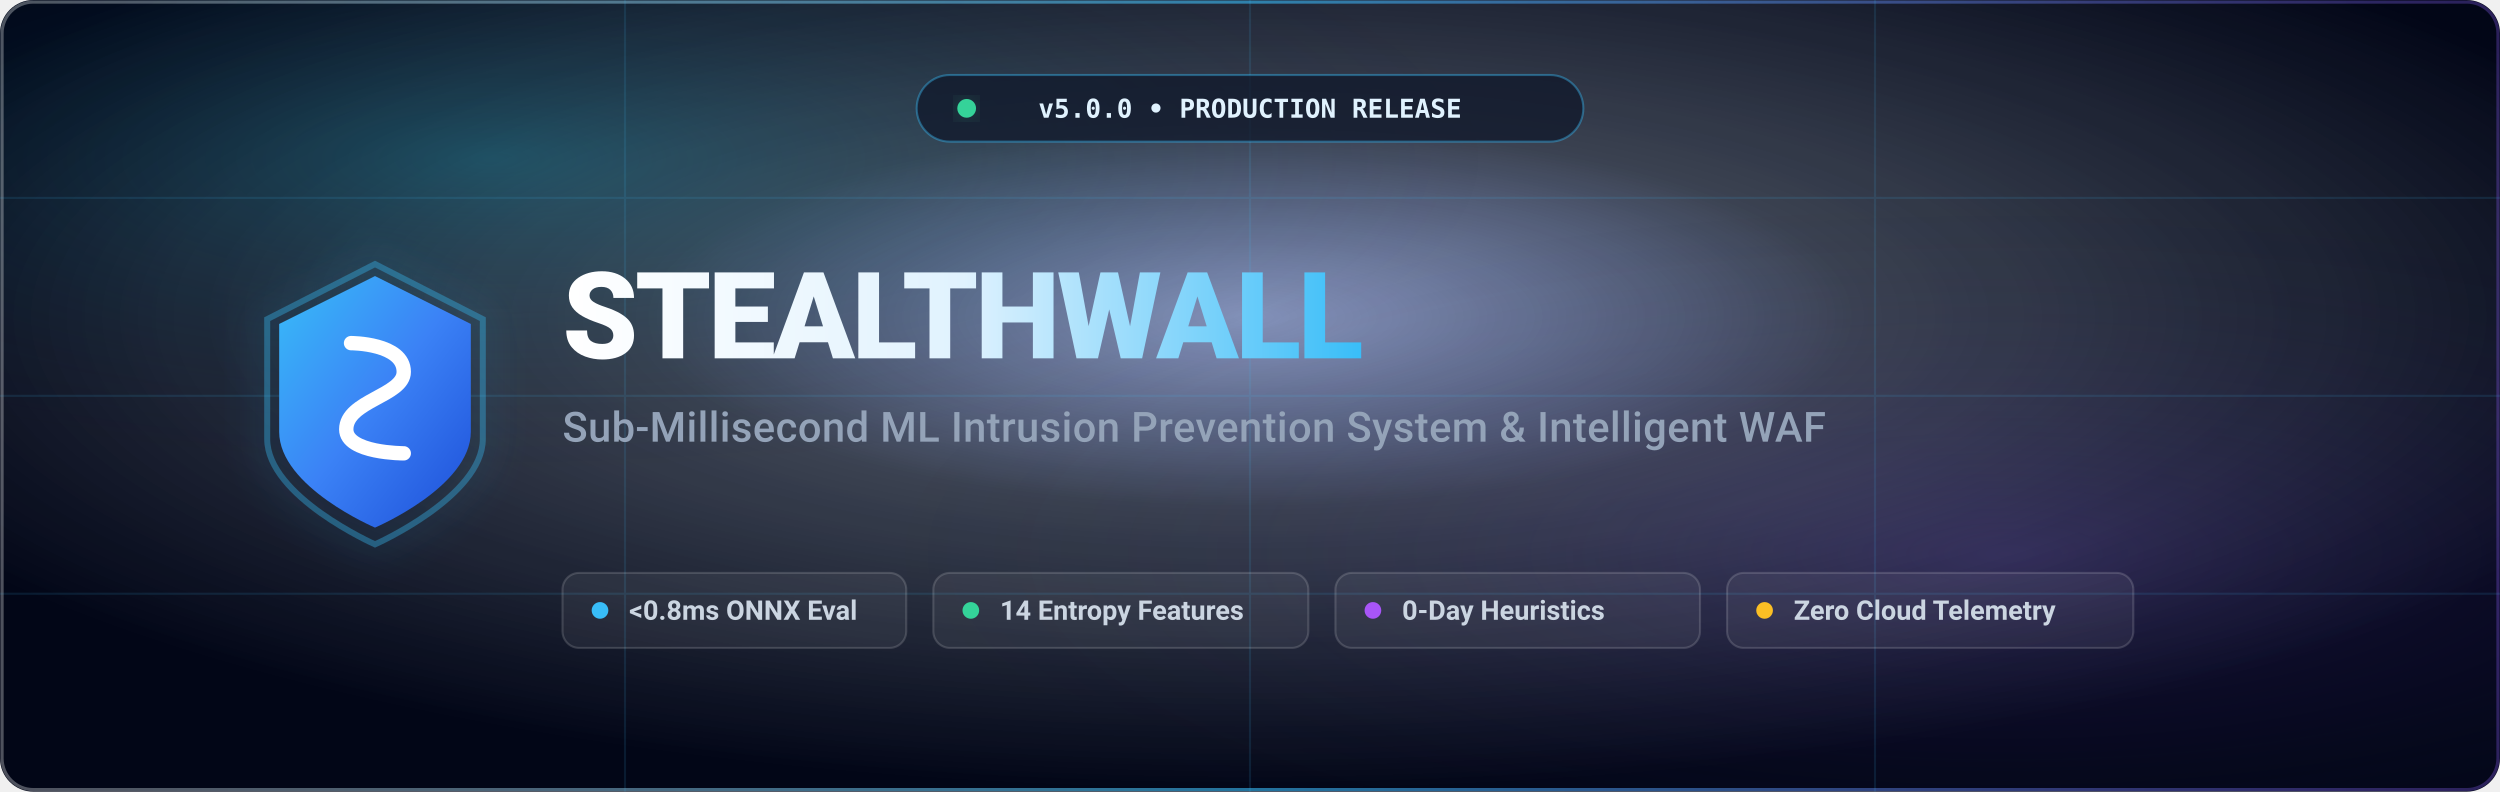
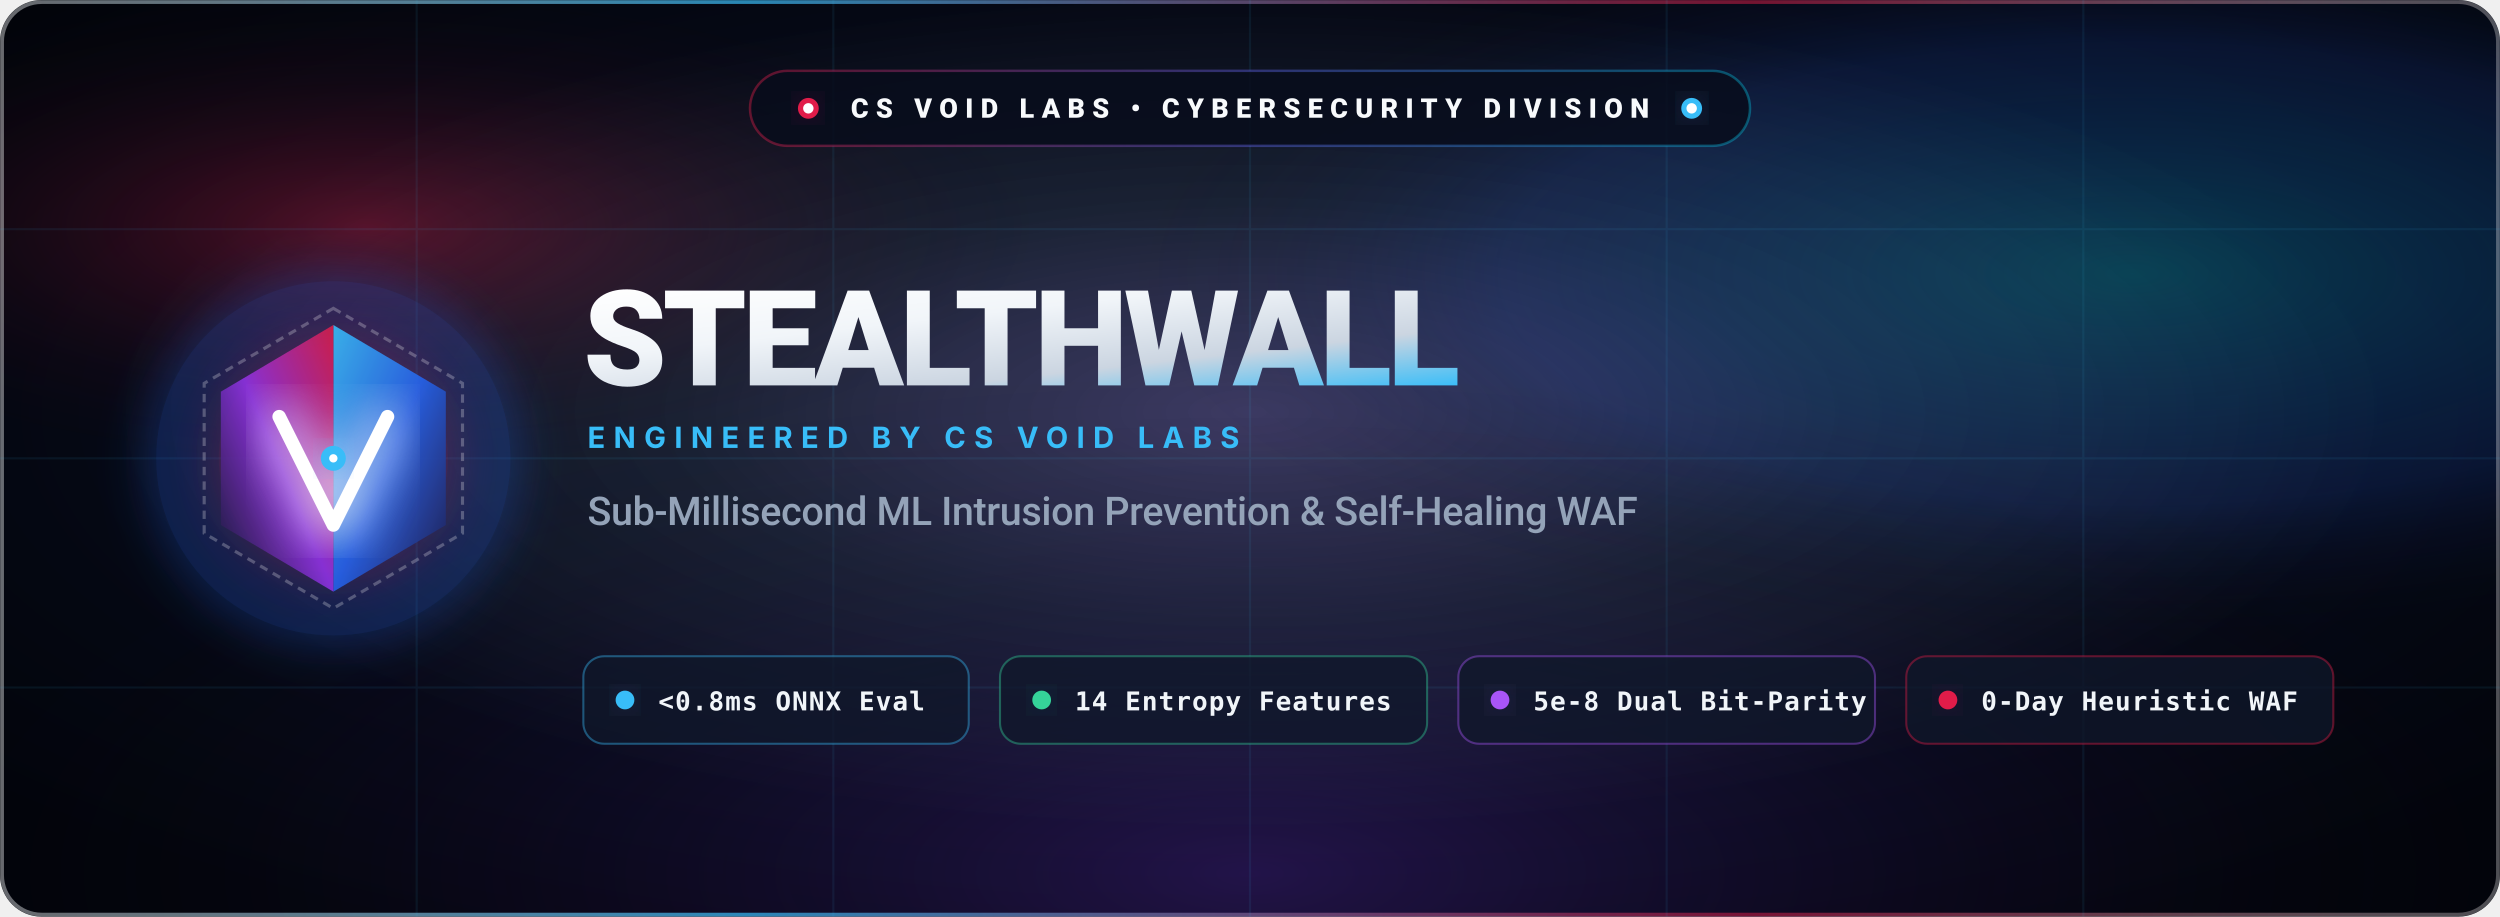
- <svg xmlns="http://www.w3.org/2000/svg" viewBox="0 0 1200 380" width="100%" height="100%">
+ <svg xmlns="http://www.w3.org/2000/svg" viewBox="0 0 1200 440" width="100%" height="100%">
  <defs>
-     <radialGradient id="bgGlow" cx="50%" cy="40%" r="60%">
-       <stop offset="0%" stop-color="#1e3a8a" stop-opacity="0.5" />
-       <stop offset="40%" stop-color="#0e172a" stop-opacity="0.8" />
-       <stop offset="100%" stop-color="#020617" stop-opacity="1" />
+     <radialGradient id="voidCore" cx="50%" cy="45%" r="65%">
+       <stop offset="0%" stop-color="#1e1b4b" stop-opacity="0.85" />
+       <stop offset="35%" stop-color="#0f172a" stop-opacity="0.95" />
+       <stop offset="70%" stop-color="#050814" stop-opacity="1" />
+       <stop offset="100%" stop-color="#02040a" stop-opacity="1" />
    </radialGradient>
-     <radialGradient id="cyanOrb" cx="20%" cy="20%" r="40%">
-       <stop offset="0%" stop-color="#06b6d4" stop-opacity="0.25" />
-       <stop offset="100%" stop-color="#020617" stop-opacity="0" />
+     <radialGradient id="rubyAura" cx="15%" cy="25%" r="45%">
+       <stop offset="0%" stop-color="#e11d48" stop-opacity="0.35" />
+       <stop offset="60%" stop-color="#02040a" stop-opacity="0" />
    </radialGradient>
-     <radialGradient id="purpleOrb" cx="80%" cy="70%" r="45%">
-       <stop offset="0%" stop-color="#8b5cf6" stop-opacity="0.2" />
-       <stop offset="100%" stop-color="#020617" stop-opacity="0" />
+     <radialGradient id="cyanAura" cx="85%" cy="30%" r="50%">
+       <stop offset="0%" stop-color="#06b6d4" stop-opacity="0.3" />
+       <stop offset="50%" stop-color="#2563eb" stop-opacity="0.15" />
+       <stop offset="80%" stop-color="#02040a" stop-opacity="0" />
    </radialGradient>
-     <linearGradient id="shieldGrad" x1="0%" y1="0%" x2="100%" y2="100%">
-       <stop offset="0%" stop-color="#38bdf8" />
-       <stop offset="50%" stop-color="#3b82f6" />
-       <stop offset="100%" stop-color="#1d4ed8" />
-     </linearGradient>
-     <linearGradient id="textGrad" x1="0%" y1="0%" x2="100%" y2="0%">
+     <radialGradient id="purpleBottomAura" cx="50%" cy="95%" r="55%">
+       <stop offset="0%" stop-color="#7c3aed" stop-opacity="0.25" />
+       <stop offset="100%" stop-color="#02040a" stop-opacity="0" />
+     </radialGradient>
+     <linearGradient id="chromeText" x1="0%" y1="0%" x2="100%" y2="100%">
      <stop offset="0%" stop-color="#ffffff" />
-       <stop offset="50%" stop-color="#e0f2fe" />
+       <stop offset="35%" stop-color="#f1f5f9" />
+       <stop offset="70%" stop-color="#cbd5e1" />
      <stop offset="100%" stop-color="#38bdf8" />
    </linearGradient>
-     <linearGradient id="borderGrad" x1="0%" y1="0%" x2="100%" y2="0%">
-       <stop offset="0%" stop-color="rgba(255,255,255,0.3)" />
-       <stop offset="50%" stop-color="rgba(56,189,248,0.6)" />
-       <stop offset="100%" stop-color="rgba(139,92,246,0.3)" />
+     <linearGradient id="voidPillGrad" x1="0%" y1="0%" x2="100%" y2="0%">
+       <stop offset="0%" stop-color="rgba(225, 29, 72, 0.4)" />
+       <stop offset="50%" stop-color="rgba(99, 102, 241, 0.4)" />
+       <stop offset="100%" stop-color="rgba(6, 182, 212, 0.4)" />
    </linearGradient>
-     <filter id="glow" x="-20%" y="-20%" width="140%" height="140%">
-       <feGaussianBlur stdDeviation="8" result="blur" />
-       <feComposite in="SourceGraphic" in2="blur" operator="over" />
+     <linearGradient id="shieldFacet1" x1="0%" y1="0%" x2="100%" y2="100%">
+       <stop offset="0%" stop-color="#38bdf8" />
+       <stop offset="50%" stop-color="#2563eb" />
+       <stop offset="100%" stop-color="#1e1b4b" />
+     </linearGradient>
+     <linearGradient id="shieldFacet2" x1="100%" y1="0%" x2="0%" y2="100%">
+       <stop offset="0%" stop-color="#e11d48" />
+       <stop offset="50%" stop-color="#9333ea" />
+       <stop offset="100%" stop-color="#0f172a" />
+     </linearGradient>
+     <linearGradient id="glassBorder" x1="0%" y1="0%" x2="100%" y2="0%">
+       <stop offset="0%" stop-color="rgba(255, 255, 255, 0.4)" />
+       <stop offset="30%" stop-color="rgba(56, 189, 248, 0.7)" />
+       <stop offset="70%" stop-color="rgba(225, 29, 72, 0.5)" />
+       <stop offset="100%" stop-color="rgba(255, 255, 255, 0.3)" />
+     </linearGradient>
+     <filter id="hyperGlow" x="-30%" y="-30%" width="160%" height="160%">
+       <feGaussianBlur stdDeviation="12" result="blur1" />
+       <feGaussianBlur stdDeviation="5" result="blur2" />
+       <feMerge>
+         <feMergeNode in="blur1" />
+         <feMergeNode in="blur2" />
+         <feMergeNode in="SourceGraphic" />
+       </feMerge>
    </filter>
  </defs>
  <style>
-     .title { font-family: -apple-system, BlinkMacSystemFont, 'Segoe UI', Roboto, 'Helvetica Neue', Arial, sans-serif; font-weight: 900; font-size: 58px; letter-spacing: -1.5px; fill: url(#textGrad); }
-     .subtitle { font-family: -apple-system, BlinkMacSystemFont, 'Segoe UI', Roboto, 'Helvetica Neue', Arial, sans-serif; font-weight: 500; font-size: 20px; letter-spacing: 0.2px; fill: #94a3b8; }
-     .badge-text { font-family: 'JetBrains Mono', 'Fira Code', monospace; font-size: 12.5px; font-weight: 600; fill: #e0f2fe; }
-     .node-text { font-family: -apple-system, BlinkMacSystemFont, 'Segoe UI', Roboto, sans-serif; font-size: 13px; font-weight: 600; fill: #cbd5e1; }
+     .brand-company { font-family: 'Space Grotesk', -apple-system, BlinkMacSystemFont, 'Segoe UI', Roboto, sans-serif; font-size: 13px; font-weight: 800; letter-spacing: 3.5px; fill: #f8fafc; text-transform: uppercase; }
+     .brand-title { font-family: -apple-system, BlinkMacSystemFont, 'Segoe UI', Roboto, 'Helvetica Neue', Arial, sans-serif; font-weight: 950; font-size: 64px; letter-spacing: -2px; fill: url(#chromeText); }
+     .brand-author { font-family: 'Space Grotesk', -apple-system, BlinkMacSystemFont, sans-serif; font-size: 14px; font-weight: 700; letter-spacing: 4px; fill: #38bdf8; text-transform: uppercase; }
+     .brand-sub { font-family: -apple-system, BlinkMacSystemFont, 'Segoe UI', Roboto, sans-serif; font-size: 19px; font-weight: 500; letter-spacing: -0.2px; fill: #94a3b8; }
+     .pill-title { font-family: 'JetBrains Mono', 'Fira Code', monospace; font-size: 12.5px; font-weight: 700; fill: #f1f5f9; letter-spacing: 0.5px; }
  </style>
-   <rect width="1200" height="380" rx="16" fill="url(#bgGlow)" />
-   <rect width="1200" height="380" rx="16" fill="url(#cyanOrb)" />
-   <rect width="1200" height="380" rx="16" fill="url(#purpleOrb)" />
-   <rect width="1198" height="378" x="1" y="1" rx="15" fill="none" stroke="url(#borderGrad)" stroke-width="1.5" />
-   <g opacity="0.12" stroke="#38bdf8" stroke-width="1">
-     <line x1="0" y1="95" x2="1200" y2="95" />
-     <line x1="0" y1="190" x2="1200" y2="190" />
-     <line x1="0" y1="285" x2="1200" y2="285" />
-     <line x1="300" y1="0" x2="300" y2="380" />
-     <line x1="600" y1="0" x2="600" y2="380" />
-     <line x1="900" y1="0" x2="900" y2="380" />
+   <rect width="1200" height="440" rx="20" fill="url(#voidCore)" />
+   <rect width="1200" height="440" rx="20" fill="url(#rubyAura)" />
+   <rect width="1200" height="440" rx="20" fill="url(#cyanAura)" />
+   <rect width="1200" height="440" rx="20" fill="url(#purpleBottomAura)" />
+   <rect width="1198" height="438" x="1" y="1" rx="19" fill="none" stroke="url(#glassBorder)" stroke-width="1.8" />
+   <g opacity="0.08" stroke="#38bdf8" stroke-width="1">
+     <line x1="0" y1="110" x2="1200" y2="110" />
+     <line x1="0" y1="220" x2="1200" y2="220" />
+     <line x1="0" y1="330" x2="1200" y2="330" />
+     <line x1="200" y1="0" x2="200" y2="440" />
+     <line x1="400" y1="0" x2="400" y2="440" />
+     <line x1="600" y1="0" x2="600" y2="440" />
+     <line x1="800" y1="0" x2="800" y2="440" />
+     <line x1="1000" y1="0" x2="1000" y2="440" />
  </g>
  <g transform="translate(600, 52)">
-     <rect x="-160" y="-16" width="320" height="32" rx="16" fill="rgba(15, 23, 42, 0.75)" stroke="rgba(56, 189, 248, 0.4)" stroke-width="1" />
-     <circle cx="-136" cy="0" r="4.5" fill="#34d399" filter="url(#glow)" />
-     <text x="0" y="4.5" text-anchor="middle" class="badge-text">v5.0.0 • PRODUCTION RELEASE</text>
+     <rect x="-240" y="-18" width="480" height="36" rx="18" fill="rgba(8, 12, 28, 0.85)" stroke="url(#voidPillGrad)" stroke-width="1.2" />
+     <circle cx="-212" cy="0" r="5" fill="#e11d48" filter="url(#hyperGlow)" />
+     <circle cx="-212" cy="0" r="2.5" fill="#ffffff" />
+     <text x="0" y="4.5" text-anchor="middle" class="brand-company">CS VOID LABS • CYBERSECURITY DIVISION</text>
+     <circle cx="212" cy="0" r="5" fill="#38bdf8" filter="url(#hyperGlow)" />
+     <circle cx="212" cy="0" r="2.5" fill="#ffffff" />
  </g>
-   <g transform="translate(180, 190) scale(1.15)">
-     <path d="M0 -55 L45 -32 L45 18 C45 42 0 62 0 62 C0 62 -45 42 -45 18 L-45 -32 Z" fill="none" stroke="#38bdf8" stroke-width="2.5" opacity="0.4" filter="url(#glow)" />
-     <path d="M0 -50 L40 -30 L40 15 C40 38 0 55 0 55 C0 55 -40 38 -40 15 L-40 -30 Z" fill="url(#shieldGrad)" />
-     <path d="M-10 -22 C-10 -22 12 -22 12 -10 C12 0 -12 2 -12 14 C-12 24 12 24 12 24" fill="none" stroke="#ffffff" stroke-width="6" stroke-linecap="round" />
+   <g transform="translate(160, 220)">
+     <circle cx="0" cy="0" r="85" fill="#2563eb" opacity="0.25" filter="url(#hyperGlow)" />
+     <circle cx="0" cy="0" r="55" fill="#e11d48" opacity="0.2" filter="url(#hyperGlow)" />
+     <polygon points="0,-72 62,-36 62,36 0,72 -62,36 -62,-36" fill="none" stroke="rgba(255, 255, 255, 0.25)" stroke-width="1.5" stroke-dasharray="4 3" />
+     <path d="M0 -64 L54 -32 L54 32 L0 64 Z" fill="url(#shieldFacet1)" opacity="0.9" />
+     <path d="M0 -64 L-54 -32 L-54 32 L0 64 Z" fill="url(#shieldFacet2)" opacity="0.85" />
+     <line x1="0" y1="-64" x2="0" y2="64" stroke="#ffffff" stroke-width="2.5" filter="url(#hyperGlow)" />
+     <path d="M-26 -20 L0 32 L26 -20" fill="none" stroke="#ffffff" stroke-width="6.5" stroke-linecap="round" stroke-linejoin="round" filter="url(#hyperGlow)" />
+     <circle cx="0" cy="0" r="6" fill="#38bdf8" filter="url(#hyperGlow)" />
+     <circle cx="0" cy="0" r="2" fill="#ffffff" />
  </g>
-   <text x="270" y="172" class="title">STEALTHWALL</text>
-   <text x="270" y="212" class="subtitle">Sub-Millisecond ML Intrusion Prevention System &amp; Intelligent WAF</text>
-   <g transform="translate(270, 275)">
+   <text x="280" y="185" class="brand-title">STEALTHWALL</text>
+   <text x="282" y="215" class="brand-author">ENGINEERED BY CS VOID LABS</text>
+   <text x="282" y="252" class="brand-sub">Sub-Millisecond ML Intrusion Prevention &amp; Self-Healing WAF</text>
+   <g transform="translate(280, 315)">
    <g transform="translate(0, 0)">
-       <rect x="0" y="0" width="165" height="36" rx="8" fill="rgba(255,255,255,0.06)" stroke="rgba(255,255,255,0.15)" stroke-width="1" />
-       <circle cx="18" cy="18" r="4" fill="#38bdf8" />
-       <text x="32" y="22.5" class="node-text">&lt;0.8ms ONNX Eval</text>
+       <rect x="0" y="0" width="185" height="42" rx="10" fill="rgba(15, 23, 42, 0.75)" stroke="rgba(56, 189, 248, 0.4)" stroke-width="1" />
+       <circle cx="20" cy="21" r="4.5" fill="#38bdf8" filter="url(#hyperGlow)" />
+       <text x="36" y="26" class="pill-title">&lt;0.8ms ONNX Eval</text>
    </g>
-     <g transform="translate(178, 0)">
-       <rect x="0" y="0" width="180" height="36" rx="8" fill="rgba(255,255,255,0.06)" stroke="rgba(255,255,255,0.15)" stroke-width="1" />
-       <circle cx="18" cy="18" r="4" fill="#34d399" />
-       <text x="32" y="22.5" class="node-text">14 Entropy Features</text>
+     <g transform="translate(200, 0)">
+       <rect x="0" y="0" width="205" height="42" rx="10" fill="rgba(15, 23, 42, 0.75)" stroke="rgba(52, 211, 153, 0.4)" stroke-width="1" />
+       <circle cx="20" cy="21" r="4.5" fill="#34d399" filter="url(#hyperGlow)" />
+       <text x="36" y="26" class="pill-title">14 Entropy Features</text>
    </g>
-     <g transform="translate(371, 0)">
-       <rect x="0" y="0" width="175" height="36" rx="8" fill="rgba(255,255,255,0.06)" stroke="rgba(255,255,255,0.15)" stroke-width="1" />
-       <circle cx="18" cy="18" r="4" fill="#a855f7" />
-       <text x="32" y="22.5" class="node-text">0-Day Heuristics</text>
+     <g transform="translate(420, 0)">
+       <rect x="0" y="0" width="200" height="42" rx="10" fill="rgba(15, 23, 42, 0.75)" stroke="rgba(168, 85, 247, 0.4)" stroke-width="1" />
+       <circle cx="20" cy="21" r="4.5" fill="#a855f7" filter="url(#hyperGlow)" />
+       <text x="36" y="26" class="pill-title">5e-8 Dual Bit-Parity</text>
    </g>
-     <g transform="translate(559, 0)">
-       <rect x="0" y="0" width="195" height="36" rx="8" fill="rgba(255,255,255,0.06)" stroke="rgba(255,255,255,0.15)" stroke-width="1" />
-       <circle cx="18" cy="18" r="4" fill="#fbbf24" />
-       <text x="32" y="22.5" class="node-text">Zero Cloud Telemetry</text>
+     <g transform="translate(635, 0)">
+       <rect x="0" y="0" width="205" height="42" rx="10" fill="rgba(15, 23, 42, 0.75)" stroke="rgba(225, 29, 72, 0.4)" stroke-width="1" />
+       <circle cx="20" cy="21" r="4.5" fill="#e11d48" filter="url(#hyperGlow)" />
+       <text x="36" y="26" class="pill-title">0-Day Heuristic WAF</text>
    </g>
  </g>
</svg>
